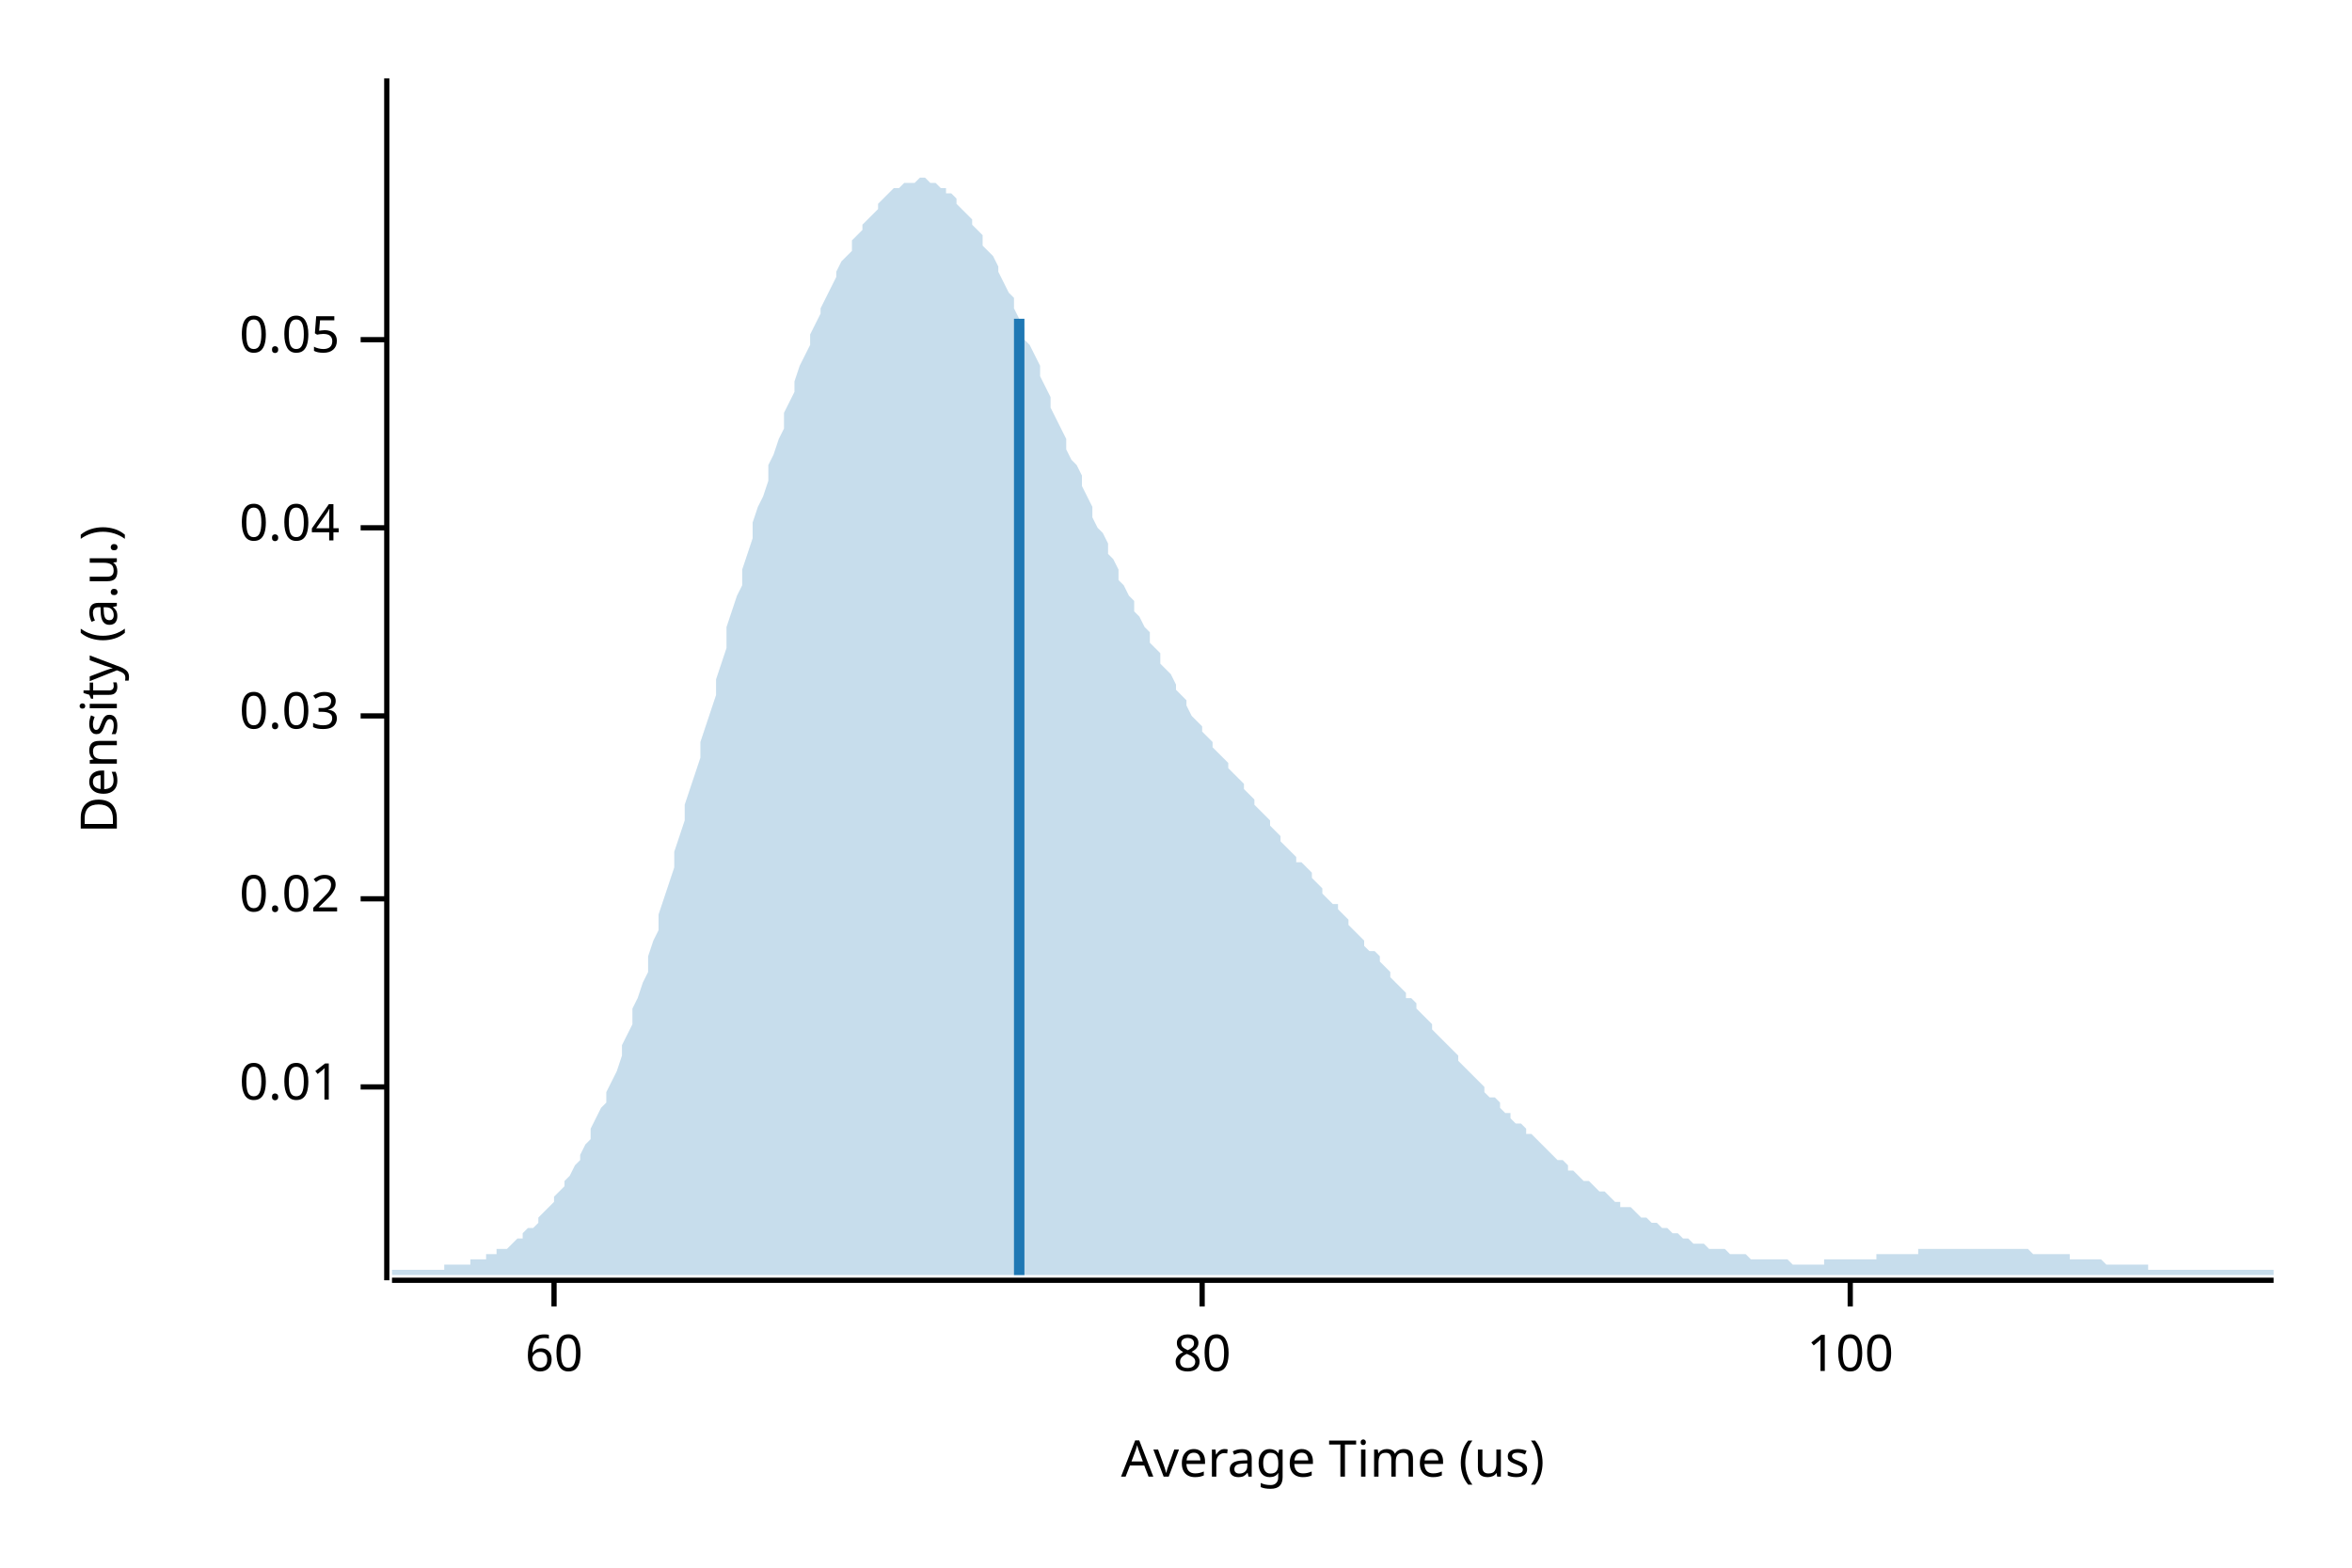
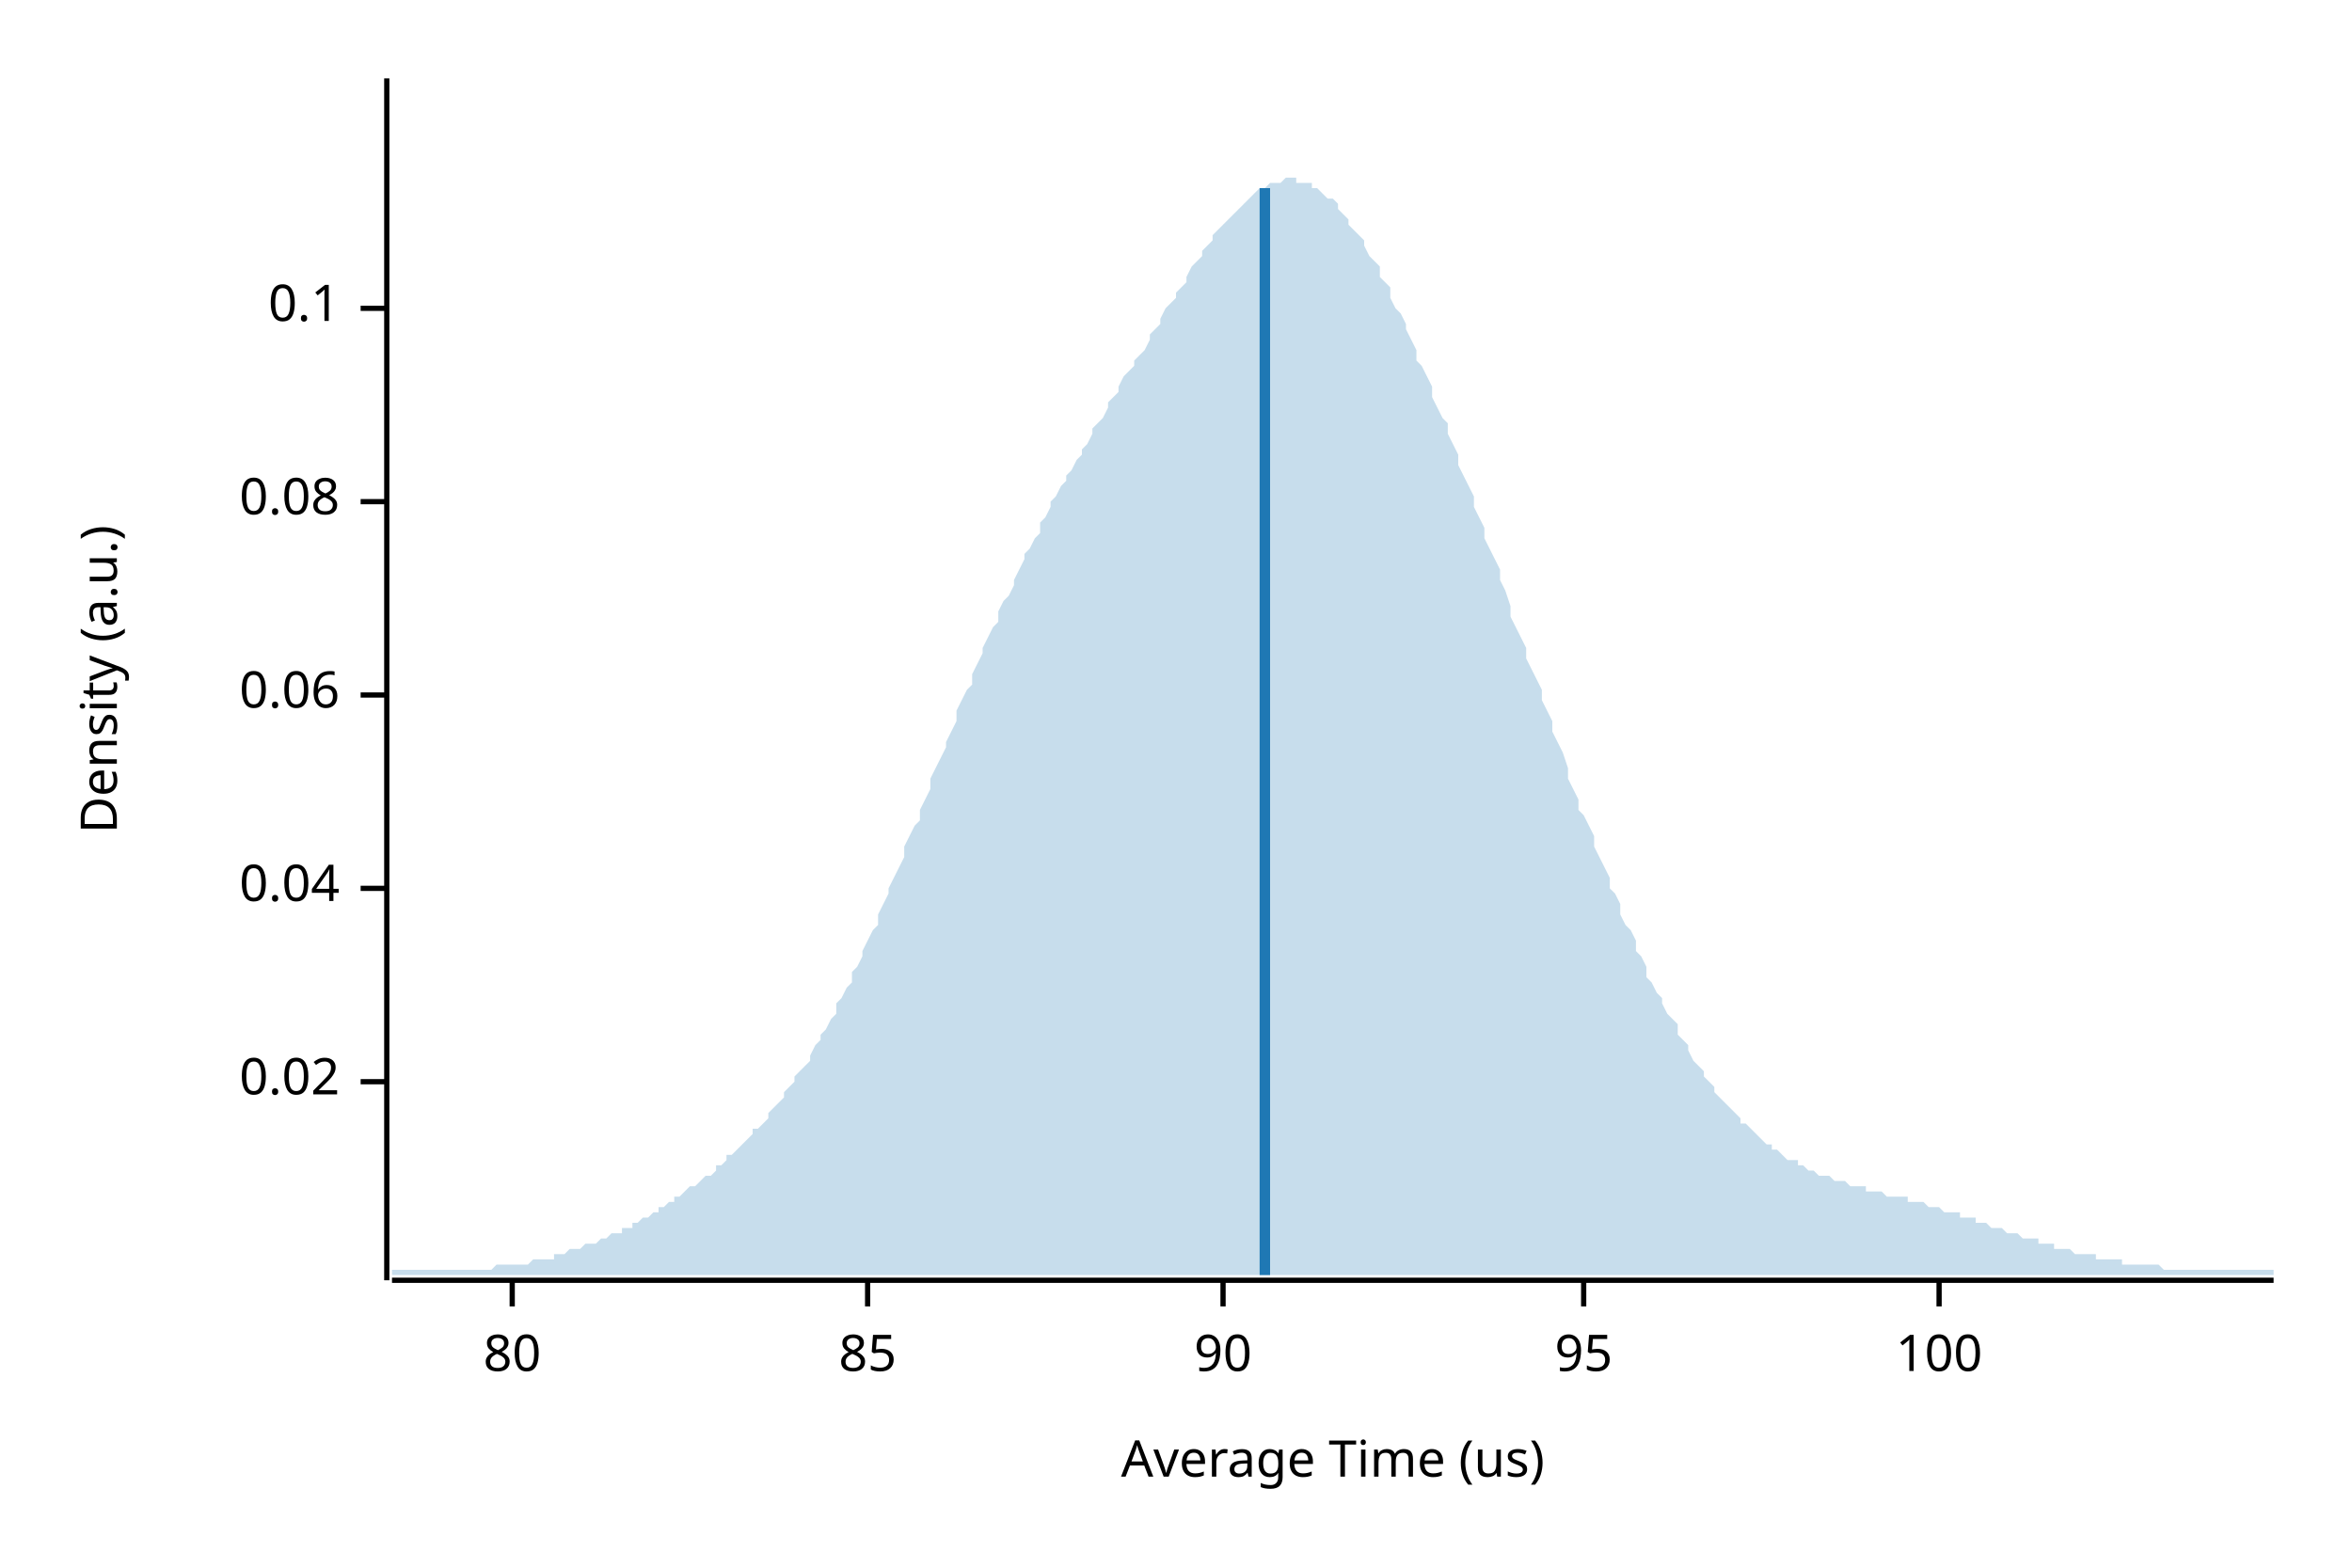
<svg xmlns="http://www.w3.org/2000/svg" width="450" height="300" viewBox="0 0 450 300">
  <text x="15" y="130" dy="0.76em" text-anchor="middle" font-family="sans-serif" font-size="9.677" opacity="1" fill="#000000" transform="rotate(270, 15, 130)">
Density (a.u.)
</text>
  <text x="255" y="285" dy="-0.5ex" text-anchor="middle" font-family="sans-serif" font-size="9.677" opacity="1" fill="#000000">
Average Time (us)
</text>
  <polyline fill="none" opacity="1" stroke="#000000" stroke-width="1" points="74,15 74,245 " />
-   <text x="65" y="208" dy="0.5ex" text-anchor="end" font-family="sans-serif" font-size="9.677" opacity="1" fill="#000000">
- 0.01
- </text>
-   <polyline fill="none" opacity="1" stroke="#000000" stroke-width="1" points="69,208 74,208 " />
-   <text x="65" y="172" dy="0.5ex" text-anchor="end" font-family="sans-serif" font-size="9.677" opacity="1" fill="#000000">
+   <text x="65" y="207" dy="0.5ex" text-anchor="end" font-family="sans-serif" font-size="9.677" opacity="1" fill="#000000">
0.02
</text>
-   <polyline fill="none" opacity="1" stroke="#000000" stroke-width="1" points="69,172 74,172 " />
-   <text x="65" y="137" dy="0.5ex" text-anchor="end" font-family="sans-serif" font-size="9.677" opacity="1" fill="#000000">
- 0.03
- </text>
-   <polyline fill="none" opacity="1" stroke="#000000" stroke-width="1" points="69,137 74,137 " />
-   <text x="65" y="101" dy="0.5ex" text-anchor="end" font-family="sans-serif" font-size="9.677" opacity="1" fill="#000000">
+   <polyline fill="none" opacity="1" stroke="#000000" stroke-width="1" points="69,207 74,207 " />
+   <text x="65" y="170" dy="0.5ex" text-anchor="end" font-family="sans-serif" font-size="9.677" opacity="1" fill="#000000">
0.04
</text>
-   <polyline fill="none" opacity="1" stroke="#000000" stroke-width="1" points="69,101 74,101 " />
-   <text x="65" y="65" dy="0.5ex" text-anchor="end" font-family="sans-serif" font-size="9.677" opacity="1" fill="#000000">
- 0.05
+   <polyline fill="none" opacity="1" stroke="#000000" stroke-width="1" points="69,170 74,170 " />
+   <text x="65" y="133" dy="0.5ex" text-anchor="end" font-family="sans-serif" font-size="9.677" opacity="1" fill="#000000">
+ 0.06
</text>
-   <polyline fill="none" opacity="1" stroke="#000000" stroke-width="1" points="69,65 74,65 " />
+   <polyline fill="none" opacity="1" stroke="#000000" stroke-width="1" points="69,133 74,133 " />
+   <text x="65" y="96" dy="0.5ex" text-anchor="end" font-family="sans-serif" font-size="9.677" opacity="1" fill="#000000">
+ 0.08
+ </text>
+   <polyline fill="none" opacity="1" stroke="#000000" stroke-width="1" points="69,96 74,96 " />
+   <text x="65" y="59" dy="0.5ex" text-anchor="end" font-family="sans-serif" font-size="9.677" opacity="1" fill="#000000">
+ 0.1
+ </text>
+   <polyline fill="none" opacity="1" stroke="#000000" stroke-width="1" points="69,59 74,59 " />
  <polyline fill="none" opacity="1" stroke="#000000" stroke-width="1" points="75,245 435,245 " />
-   <text x="106" y="255" dy="0.76em" text-anchor="middle" font-family="sans-serif" font-size="9.677" opacity="1" fill="#000000">
- 60
- </text>
-   <polyline fill="none" opacity="1" stroke="#000000" stroke-width="1" points="106,245 106,250 " />
-   <text x="230" y="255" dy="0.76em" text-anchor="middle" font-family="sans-serif" font-size="9.677" opacity="1" fill="#000000">
+   <text x="98" y="255" dy="0.76em" text-anchor="middle" font-family="sans-serif" font-size="9.677" opacity="1" fill="#000000">
80
</text>
-   <polyline fill="none" opacity="1" stroke="#000000" stroke-width="1" points="230,245 230,250 " />
-   <text x="354" y="255" dy="0.76em" text-anchor="middle" font-family="sans-serif" font-size="9.677" opacity="1" fill="#000000">
+   <polyline fill="none" opacity="1" stroke="#000000" stroke-width="1" points="98,245 98,250 " />
+   <text x="166" y="255" dy="0.76em" text-anchor="middle" font-family="sans-serif" font-size="9.677" opacity="1" fill="#000000">
+ 85
+ </text>
+   <polyline fill="none" opacity="1" stroke="#000000" stroke-width="1" points="166,245 166,250 " />
+   <text x="234" y="255" dy="0.76em" text-anchor="middle" font-family="sans-serif" font-size="9.677" opacity="1" fill="#000000">
+ 90
+ </text>
+   <polyline fill="none" opacity="1" stroke="#000000" stroke-width="1" points="234,245 234,250 " />
+   <text x="303" y="255" dy="0.76em" text-anchor="middle" font-family="sans-serif" font-size="9.677" opacity="1" fill="#000000">
+ 95
+ </text>
+   <polyline fill="none" opacity="1" stroke="#000000" stroke-width="1" points="303,245 303,250 " />
+   <text x="371" y="255" dy="0.76em" text-anchor="middle" font-family="sans-serif" font-size="9.677" opacity="1" fill="#000000">
100
</text>
-   <polyline fill="none" opacity="1" stroke="#000000" stroke-width="1" points="354,245 354,250 " />
-   <polygon opacity="0.25" fill="#1F78B4" points="75,243 75,243 76,243 77,243 77,243 78,243 79,243 80,243 80,243 81,243 82,243 82,243 83,243 84,243 85,243 85,242 86,242 87,242 87,242 88,242 89,242 90,242 90,241 91,241 92,241 93,241 93,240 94,240 95,240 95,239 96,239 97,239 98,238 98,238 99,237 100,237 100,236 101,235 102,235 103,234 103,233 104,232 105,231 106,230 106,229 107,228 108,227 108,226 109,225 110,223 111,222 111,221 112,219 113,218 113,216 114,214 115,212 116,211 116,209 117,207 118,205 119,202 119,200 120,198 121,196 121,193 122,191 123,188 124,186 124,183 125,180 126,178 126,175 127,172 128,169 129,166 129,163 130,160 131,157 131,154 132,151 133,148 134,145 134,142 135,139 136,136 137,133 137,130 138,127 139,124 139,120 140,117 141,114 142,112 142,109 143,106 144,103 144,100 145,97 146,95 147,92 147,89 148,87 149,84 150,82 150,79 151,77 152,75 152,73 153,70 154,68 155,66 155,64 156,62 157,60 157,59 158,57 159,55 160,53 160,52 161,50 162,49 163,48 163,46 164,45 165,44 165,43 166,42 167,41 168,40 168,39 169,38 170,37 170,37 171,36 172,36 173,35 173,35 174,35 175,35 176,34 176,34 177,34 178,35 178,35 179,35 180,36 181,36 181,37 182,37 183,38 183,39 184,40 185,41 186,42 186,43 187,44 188,45 188,47 189,48 190,49 191,51 191,52 192,54 193,56 194,57 194,59 195,61 196,63 196,65 197,66 198,68 199,70 199,72 200,74 201,76 201,78 202,80 203,82 204,84 204,86 205,88 206,89 207,91 207,93 208,95 209,97 209,99 210,101 211,102 212,104 212,106 213,107 214,109 214,111 215,112 216,114 217,115 217,117 218,118 219,120 220,121 220,123 221,124 222,125 222,127 223,128 224,129 225,131 225,132 226,133 227,134 227,135 228,137 229,138 230,139 230,140 231,141 232,142 232,143 233,144 234,145 235,146 235,147 236,148 237,149 238,150 238,151 239,152 240,153 240,154 241,155 242,156 243,157 243,158 244,159 245,160 245,161 246,162 247,163 248,164 248,165 249,165 250,166 251,167 251,168 252,169 253,170 253,171 254,172 255,173 256,173 256,174 257,175 258,176 258,177 259,178 260,179 261,180 261,181 262,182 263,182 264,183 264,184 265,185 266,186 266,187 267,188 268,189 269,190 269,191 270,191 271,192 271,193 272,194 273,195 274,196 274,197 275,198 276,199 277,200 277,200 278,201 279,202 279,203 280,204 281,205 282,206 282,206 283,207 284,208 284,209 285,210 286,210 287,211 287,212 288,213 289,213 289,214 290,215 291,215 292,216 292,217 293,217 294,218 295,219 295,219 296,220 297,221 297,221 298,222 299,222 300,223 300,224 301,224 302,225 302,225 303,226 304,226 305,227 305,227 306,228 307,228 308,229 308,229 309,230 310,230 310,231 311,231 312,231 313,232 313,232 314,233 315,233 315,233 316,234 317,234 318,235 318,235 319,235 320,236 321,236 321,236 322,237 323,237 323,237 324,238 325,238 326,238 326,238 327,239 328,239 328,239 329,239 330,239 331,240 331,240 332,240 333,240 333,240 334,240 335,241 336,241 336,241 337,241 338,241 339,241 339,241 340,241 341,241 341,241 342,241 343,242 344,242 344,242 345,242 346,242 346,242 347,242 348,242 349,242 349,241 350,241 351,241 352,241 352,241 353,241 354,241 354,241 355,241 356,241 357,241 357,241 358,241 359,241 359,240 360,240 361,240 362,240 362,240 363,240 364,240 365,240 365,240 366,240 367,240 367,239 368,239 369,239 370,239 370,239 371,239 372,239 372,239 373,239 374,239 375,239 375,239 376,239 377,239 378,239 378,239 379,239 380,239 380,239 381,239 382,239 383,239 383,239 384,239 385,239 385,239 386,239 387,239 388,239 388,239 389,240 390,240 390,240 391,240 392,240 393,240 393,240 394,240 395,240 396,240 396,241 397,241 398,241 398,241 399,241 400,241 401,241 401,241 402,241 403,242 403,242 404,242 405,242 406,242 406,242 407,242 408,242 409,242 409,242 410,242 411,242 411,243 412,243 413,243 414,243 414,243 415,243 416,243 416,243 417,243 418,243 419,243 419,243 420,243 421,243 422,243 422,243 423,243 424,243 424,243 425,243 426,243 427,243 427,243 428,243 429,243 429,243 430,243 431,243 432,243 432,243 433,243 434,243 435,243 435,244 75,244 " />
-   <polyline fill="none" opacity="1" stroke="#1F78B4" stroke-width="2" points="195,244 195,61 " />
+   <polyline fill="none" opacity="1" stroke="#000000" stroke-width="1" points="371,245 371,250 " />
+   <polygon opacity="0.25" fill="#1F78B4" points="75,243 75,243 76,243 77,243 77,243 78,243 79,243 80,243 80,243 81,243 82,243 82,243 83,243 84,243 85,243 85,243 86,243 87,243 87,243 88,243 89,243 90,243 90,243 91,243 92,243 93,243 93,243 94,243 95,242 95,242 96,242 97,242 98,242 98,242 99,242 100,242 100,242 101,242 102,241 103,241 103,241 104,241 105,241 106,241 106,240 107,240 108,240 108,240 109,239 110,239 111,239 111,239 112,238 113,238 113,238 114,238 115,237 116,237 116,237 117,236 118,236 119,236 119,235 120,235 121,235 121,234 122,234 123,233 124,233 124,233 125,232 126,232 126,231 127,231 128,230 129,230 129,229 130,229 131,228 131,228 132,227 133,227 134,226 134,226 135,225 136,225 137,224 137,223 138,223 139,222 139,221 140,221 141,220 142,219 142,219 143,218 144,217 144,216 145,216 146,215 147,214 147,213 148,212 149,211 150,210 150,209 151,208 152,207 152,206 153,205 154,204 155,203 155,202 156,200 157,199 157,198 158,197 159,195 160,194 160,192 161,191 162,189 163,188 163,186 164,185 165,183 165,182 166,180 167,178 168,177 168,175 169,173 170,171 170,170 171,168 172,166 173,164 173,162 174,160 175,158 176,157 176,155 177,153 178,151 178,149 179,147 180,145 181,143 181,142 182,140 183,138 183,136 184,134 185,132 186,131 186,129 187,127 188,125 188,124 189,122 190,120 191,119 191,117 192,115 193,114 194,112 194,111 195,109 196,107 196,106 197,105 198,103 199,102 199,100 200,99 201,97 201,96 202,95 203,93 204,92 204,91 205,90 206,88 207,87 207,86 208,85 209,83 209,82 210,81 211,80 212,78 212,77 213,76 214,75 214,74 215,72 216,71 217,70 217,69 218,68 219,67 220,65 220,64 221,63 222,62 222,61 223,59 224,58 225,57 225,56 226,55 227,54 227,53 228,51 229,50 230,49 230,48 231,47 232,46 232,45 233,44 234,43 235,42 235,42 236,41 237,40 238,39 238,39 239,38 240,37 240,37 241,36 242,36 243,35 243,35 244,35 245,35 245,35 246,34 247,34 248,34 248,35 249,35 250,35 251,35 251,36 252,36 253,37 253,37 254,38 255,38 256,39 256,40 257,41 258,42 258,43 259,44 260,45 261,46 261,47 262,49 263,50 264,51 264,53 265,54 266,55 266,57 267,59 268,60 269,62 269,63 270,65 271,67 271,69 272,70 273,72 274,74 274,76 275,78 276,80 277,81 277,83 278,85 279,87 279,89 280,91 281,93 282,95 282,97 283,99 284,101 284,103 285,105 286,107 287,109 287,111 288,113 289,116 289,118 290,120 291,122 292,124 292,126 293,128 294,130 295,132 295,134 296,136 297,138 297,140 298,142 299,144 300,147 300,149 301,151 302,153 302,155 303,156 304,158 305,160 305,162 306,164 307,166 308,168 308,170 309,171 310,173 310,175 311,177 312,178 313,180 313,182 314,183 315,185 315,187 316,188 317,190 318,191 318,192 319,194 320,195 321,196 321,198 322,199 323,200 323,201 324,203 325,204 326,205 326,206 327,207 328,208 328,209 329,210 330,211 331,212 331,212 332,213 333,214 333,215 334,215 335,216 336,217 336,217 337,218 338,219 339,219 339,220 340,220 341,221 341,221 342,222 343,222 344,222 344,223 345,223 346,224 346,224 347,224 348,225 349,225 349,225 350,225 351,226 352,226 352,226 353,226 354,227 354,227 355,227 356,227 357,227 357,228 358,228 359,228 359,228 360,228 361,229 362,229 362,229 363,229 364,229 365,229 365,230 366,230 367,230 367,230 368,230 369,231 370,231 370,231 371,231 372,232 372,232 373,232 374,232 375,232 375,233 376,233 377,233 378,233 378,234 379,234 380,234 380,234 381,235 382,235 383,235 383,235 384,236 385,236 385,236 386,236 387,237 388,237 388,237 389,237 390,237 390,238 391,238 392,238 393,238 393,239 394,239 395,239 396,239 396,239 397,240 398,240 398,240 399,240 400,240 401,240 401,241 402,241 403,241 403,241 404,241 405,241 406,241 406,242 407,242 408,242 409,242 409,242 410,242 411,242 411,242 412,242 413,242 414,243 414,243 415,243 416,243 416,243 417,243 418,243 419,243 419,243 420,243 421,243 422,243 422,243 423,243 424,243 424,243 425,243 426,243 427,243 427,243 428,243 429,243 429,243 430,243 431,243 432,243 432,243 433,243 434,243 435,243 435,244 75,244 " />
+   <polyline fill="none" opacity="1" stroke="#1F78B4" stroke-width="2" points="242,244 242,36 " />
</svg>
